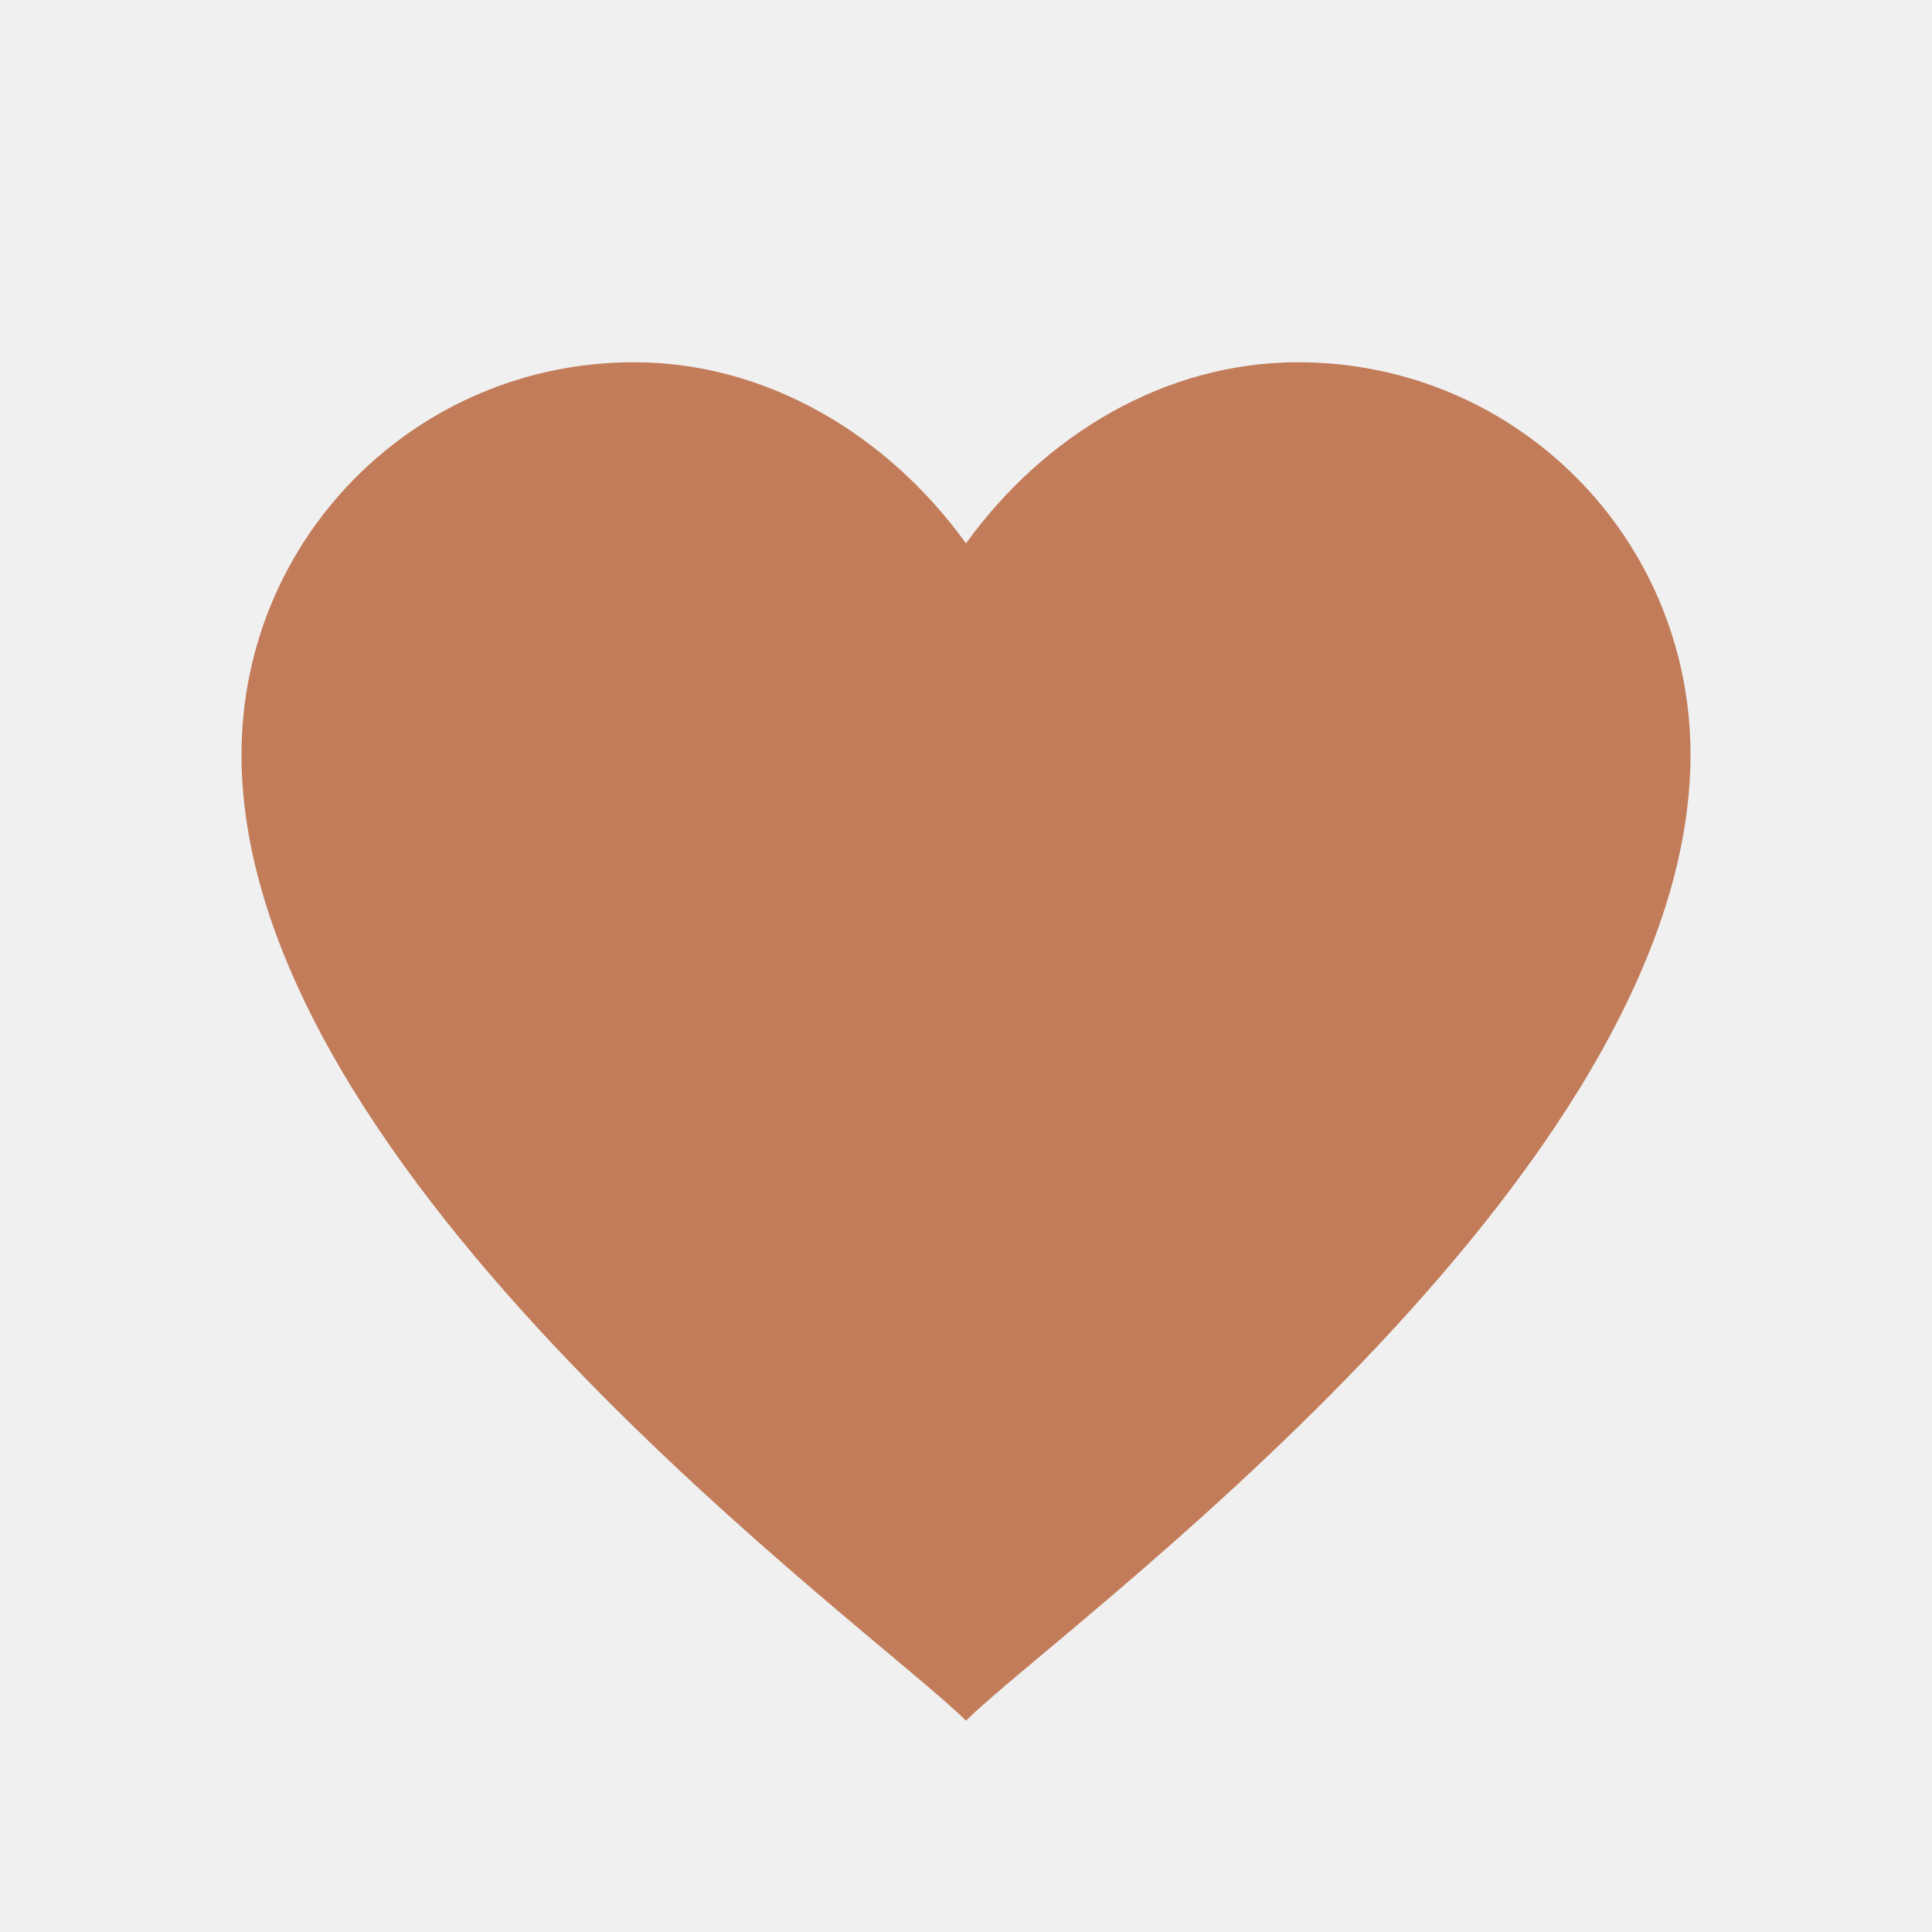
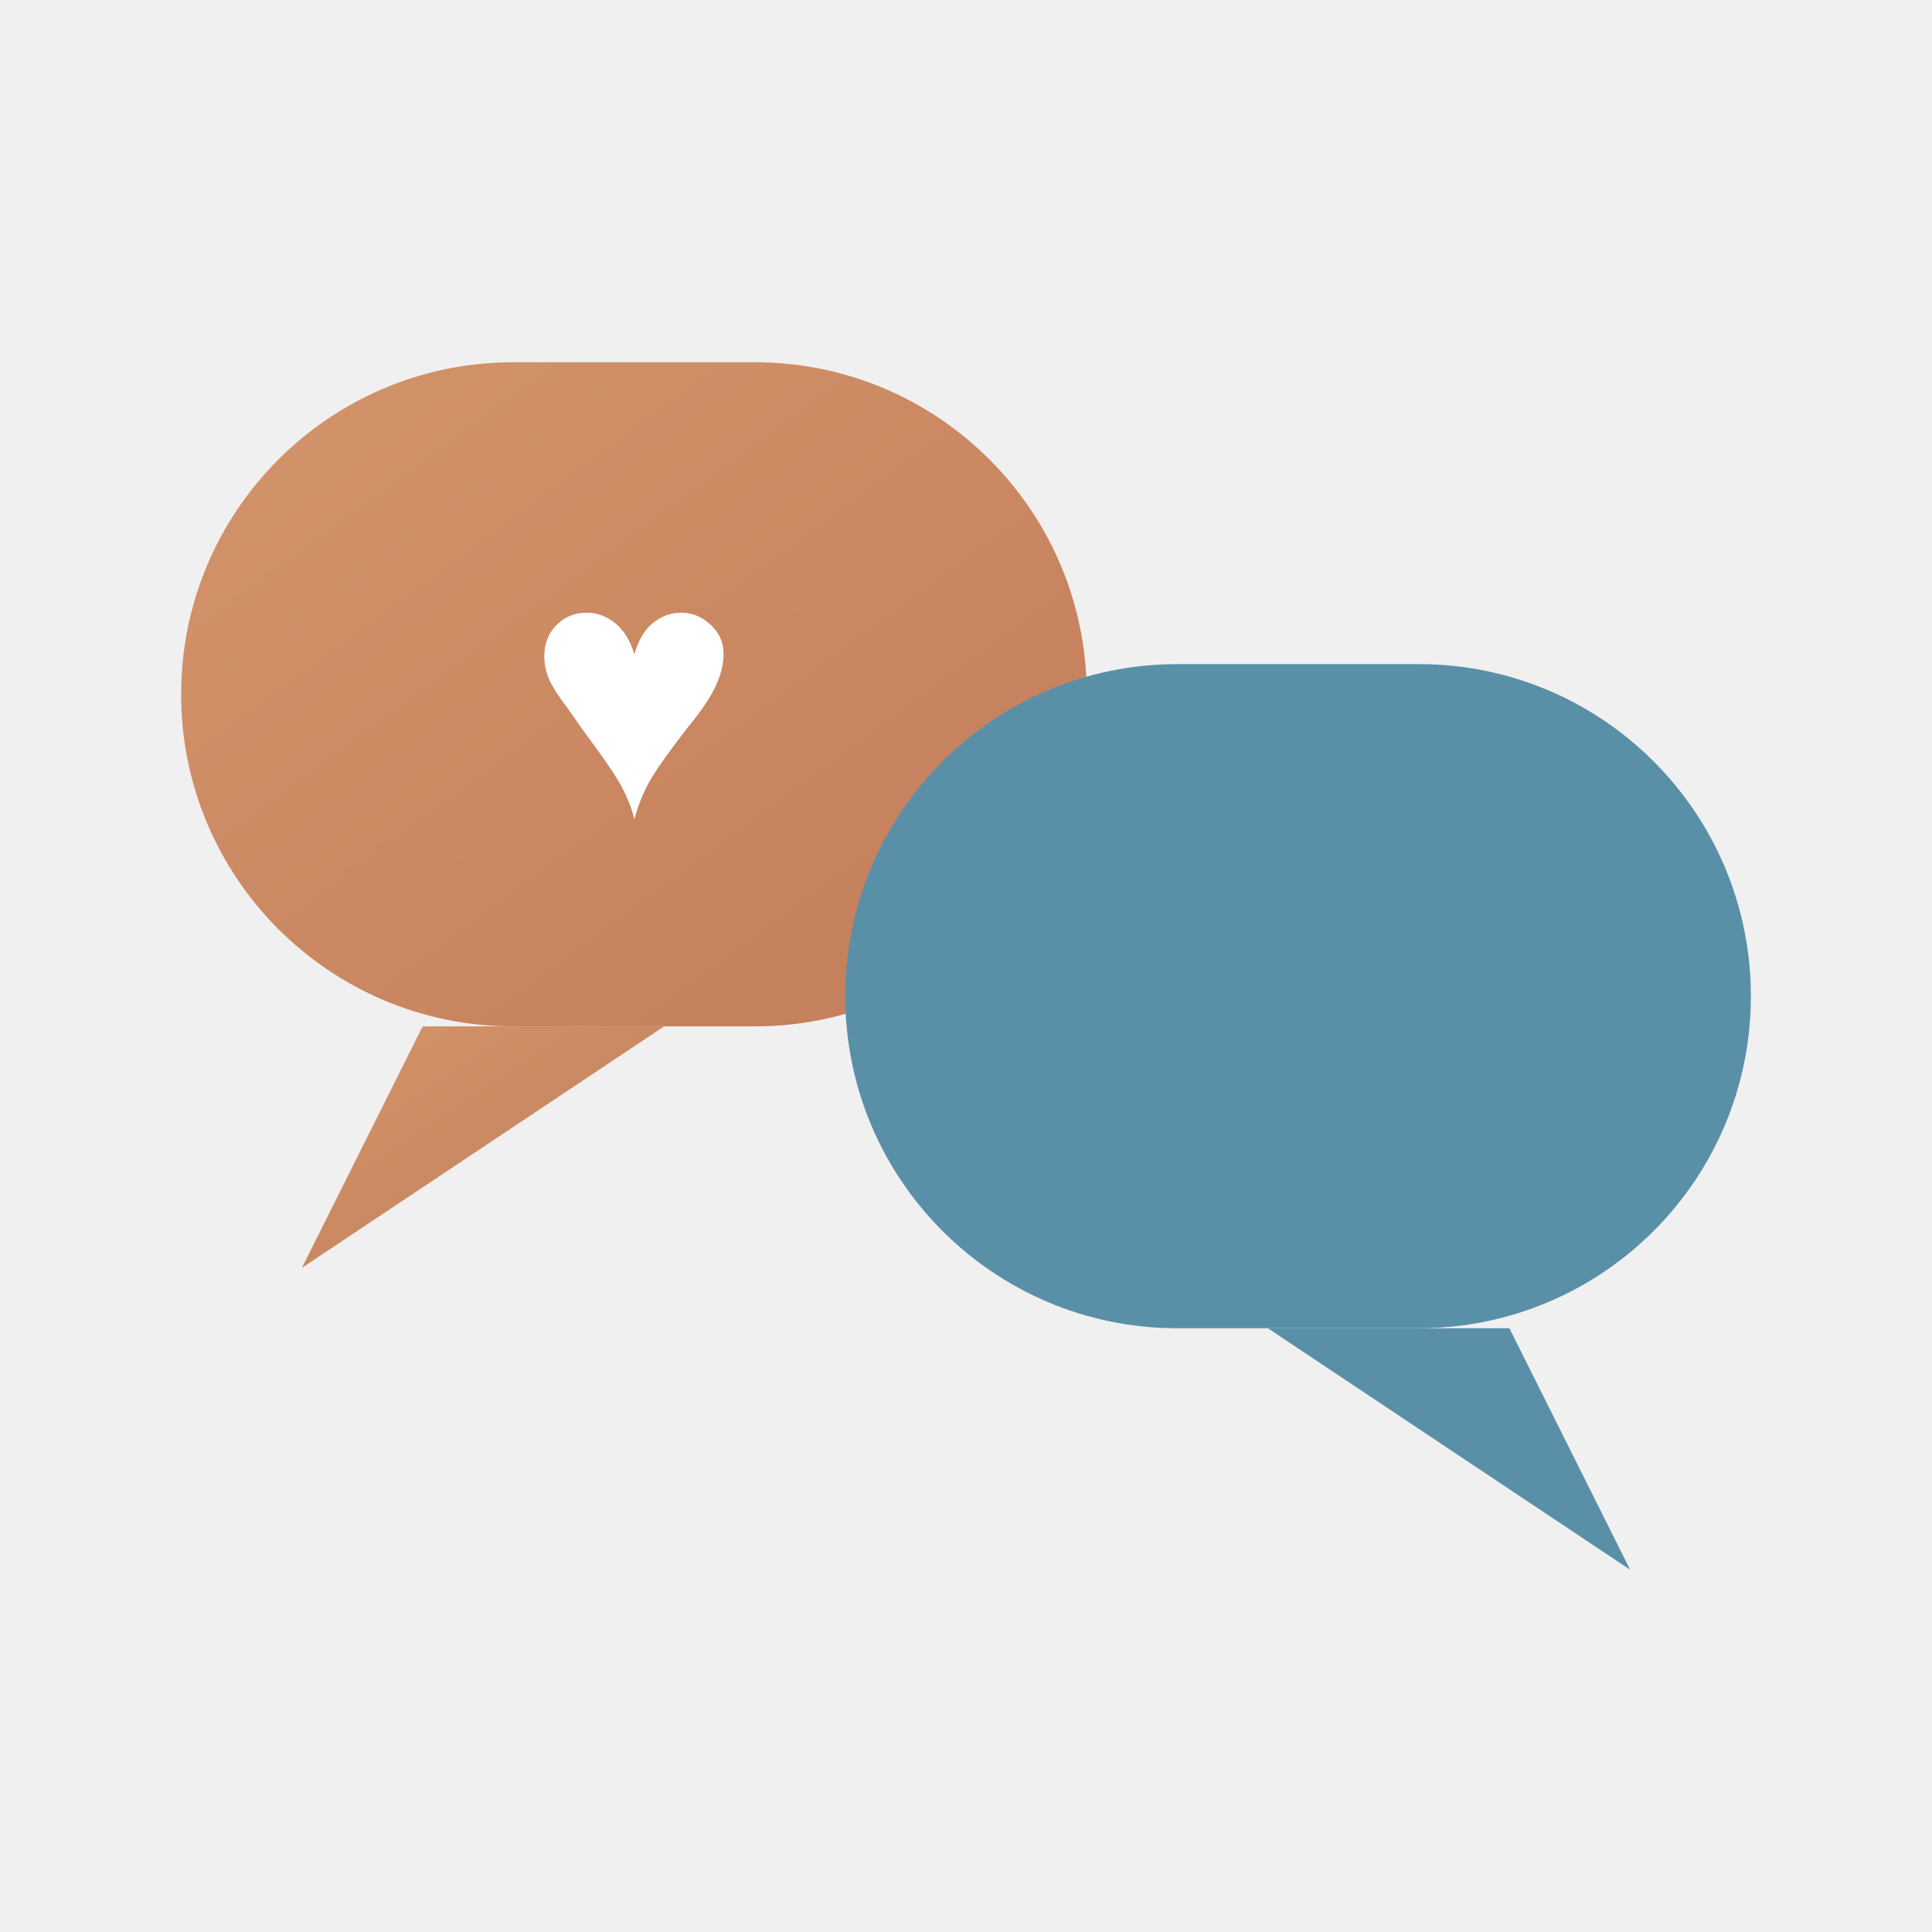
- <svg xmlns="http://www.w3.org/2000/svg" viewBox="0 0 32 32">
-   <path d="M16 28.5C14.5 27 4 19.5 4 12.5C4 8.9 6.9 6 10.5 6C12.7 6 14.7 7.2 16 9C17.3 7.2 19.3 6 21.5 6C25.1 6 28 8.9 28 12.5C28 19.5 17.5 27 16 28.5Z" fill="#C27C5A" />
+ <svg xmlns="http://www.w3.org/2000/svg" viewBox="0 0 64 64">
+   <defs>
+     <linearGradient id="g" x1="0" y1="0" x2="1" y2="1">
+       <stop offset="0%" stop-color="#D4956B" />
+       <stop offset="100%" stop-color="#C27C5A" />
+     </linearGradient>
+   </defs>
+   <rect x="6" y="12" width="30" height="22" rx="11" fill="url(#g)" />
+   <polygon points="14,34 10,42 22,34" fill="url(#g)" />
+   <rect x="28" y="22" width="30" height="22" rx="11" fill="#5A8FA8" />
+   <polygon points="50,44 54,52 42,44" fill="#5A8FA8" />
+   <text x="21" y="27" font-size="12" text-anchor="middle" fill="white">♥</text>
</svg>
